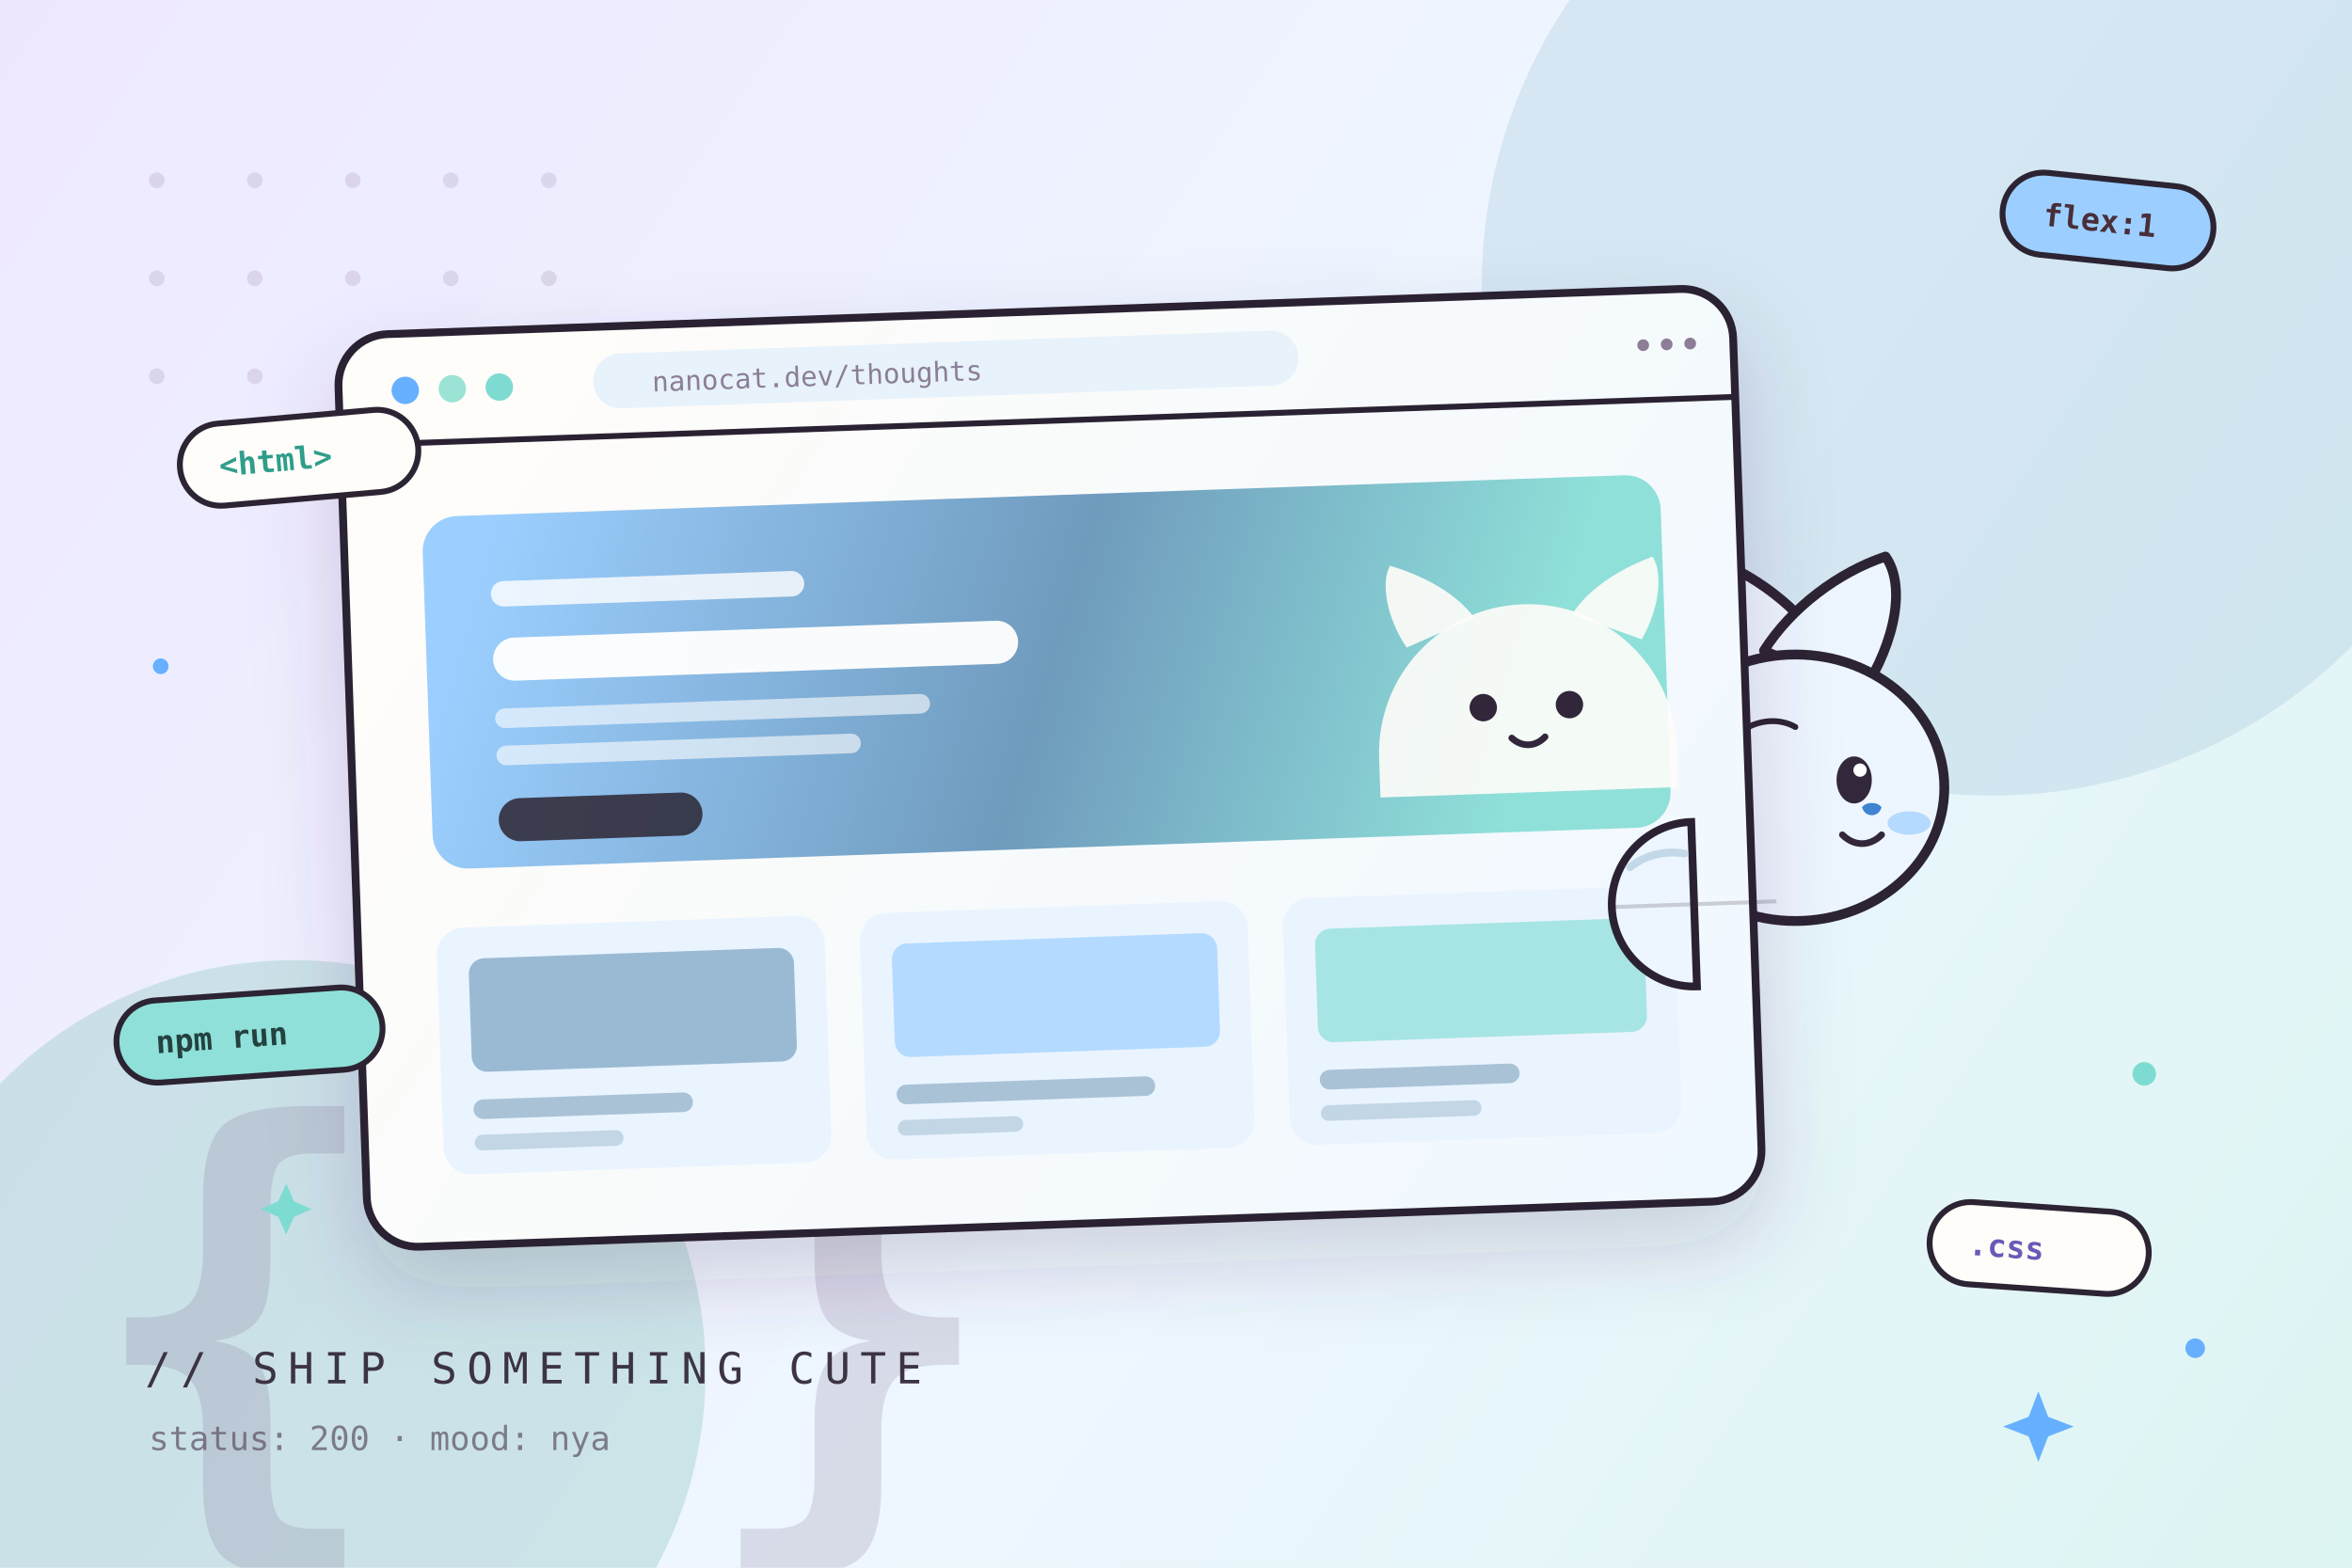
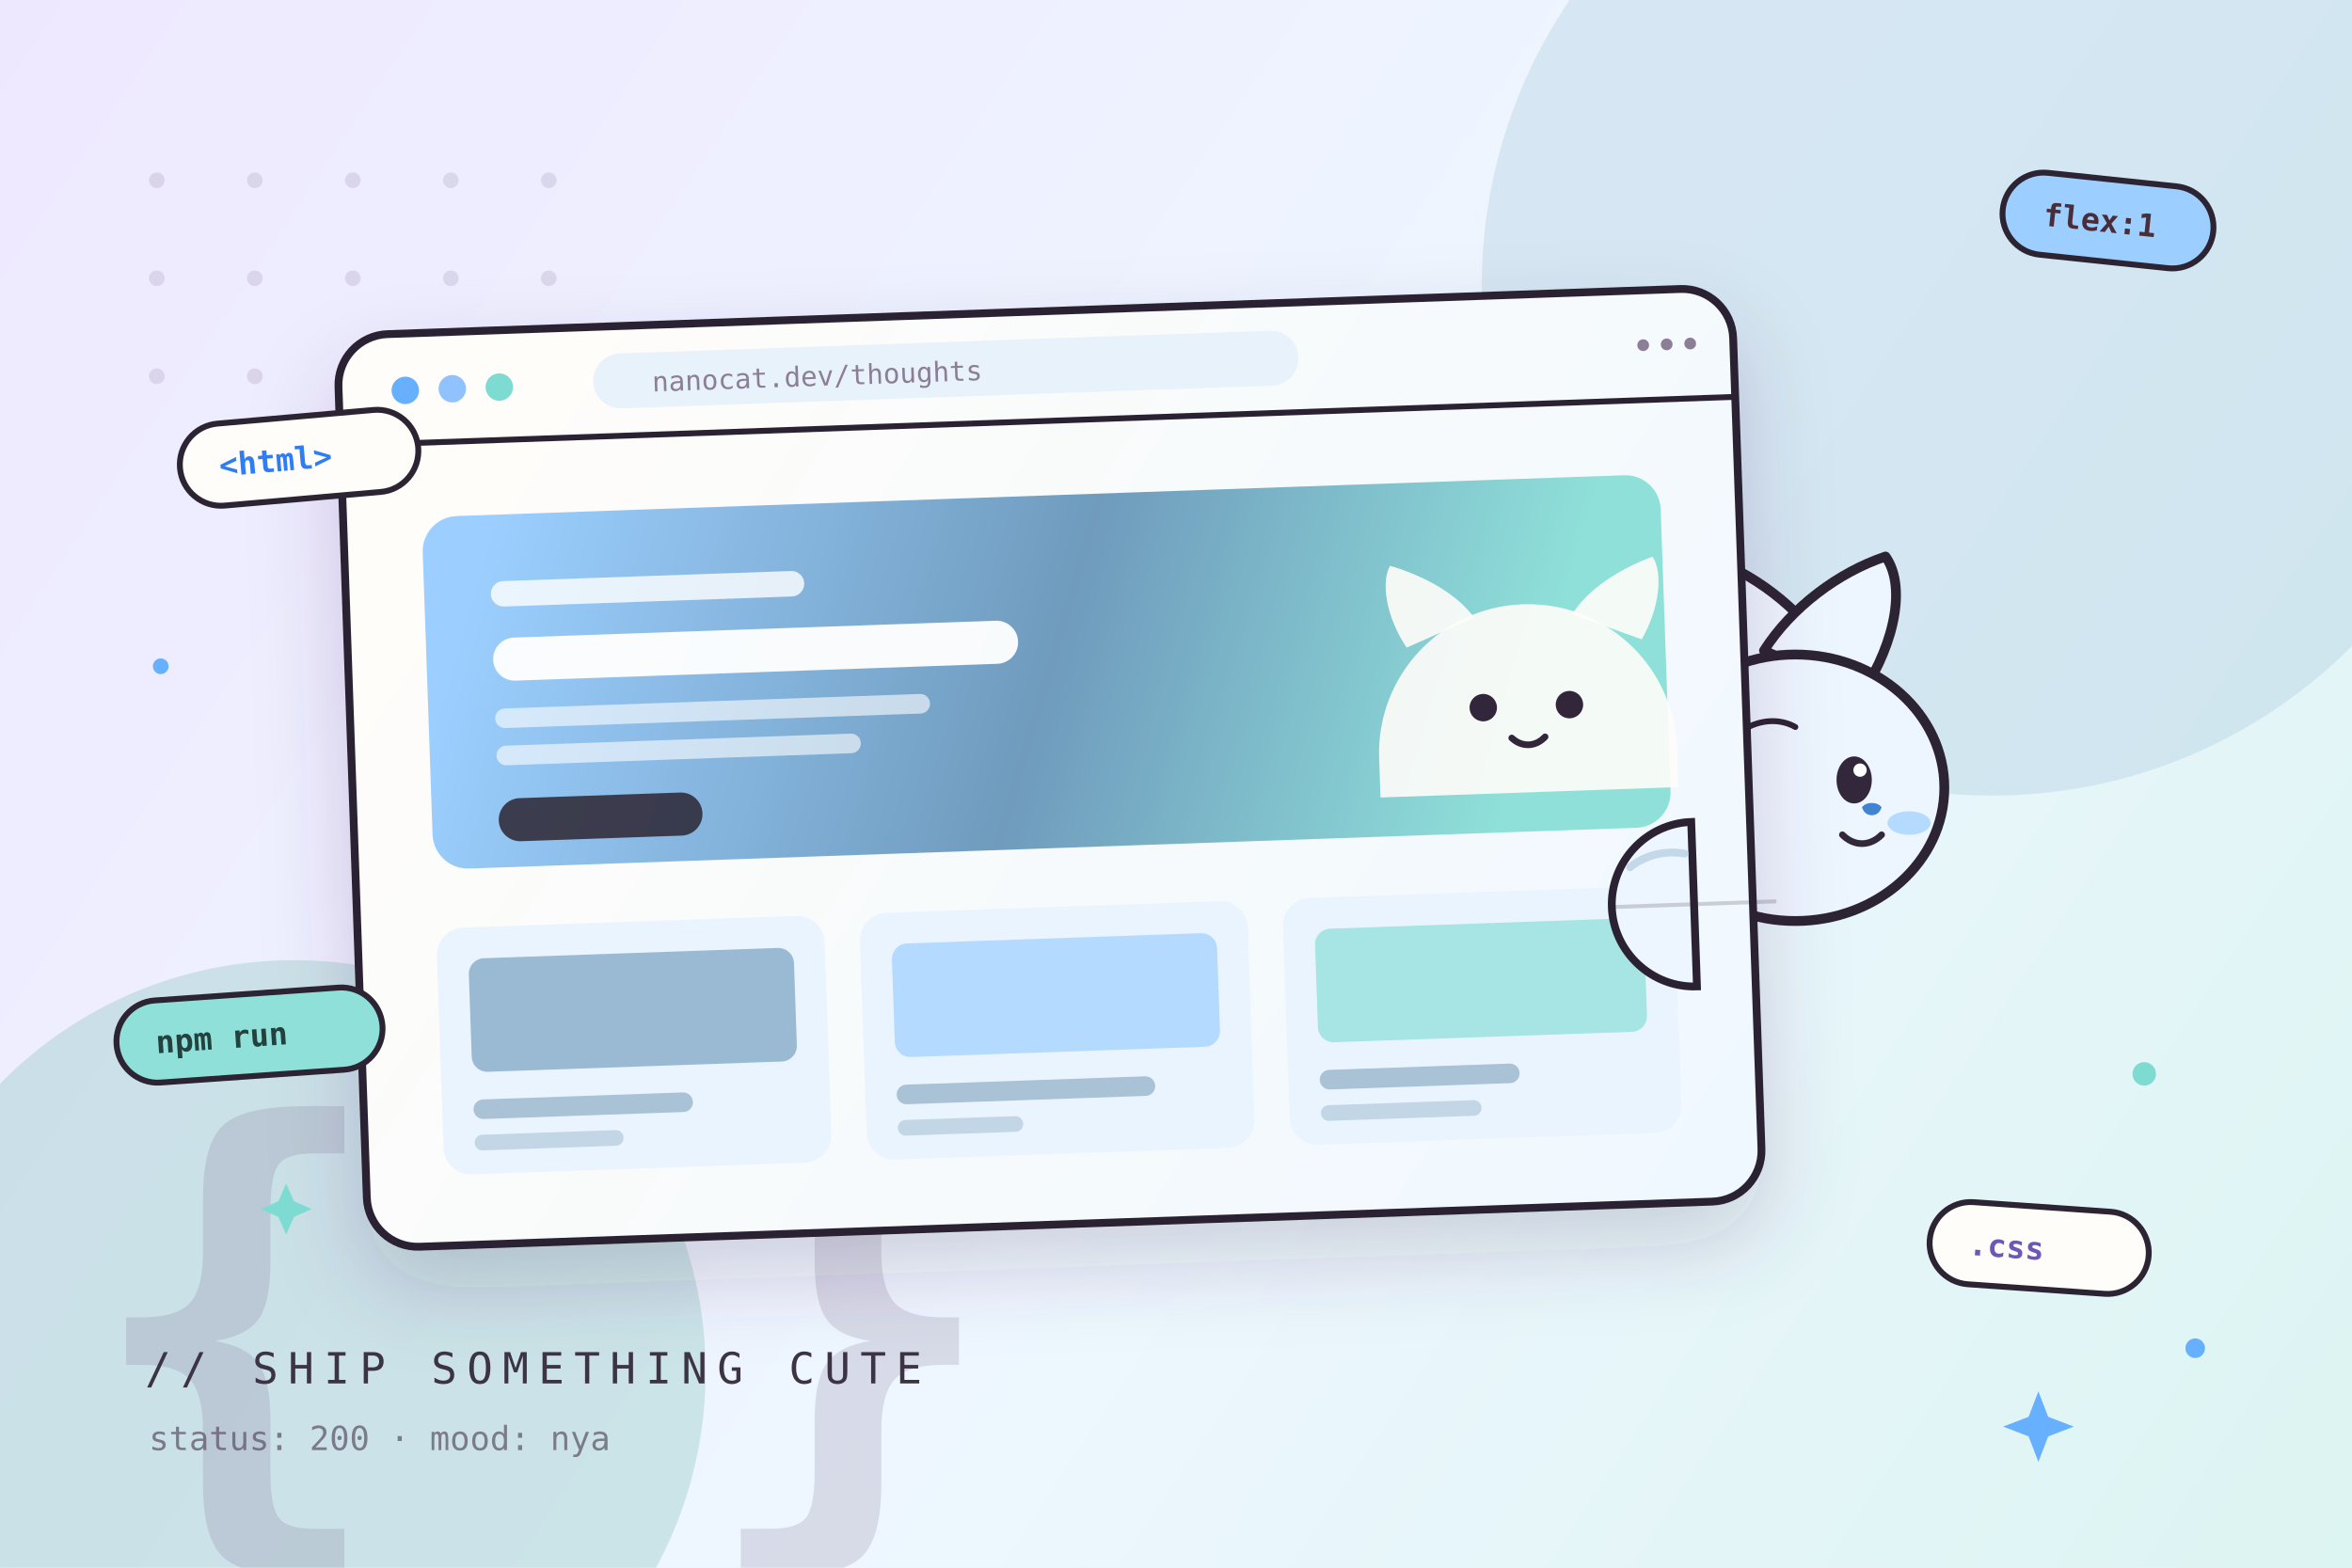
<svg xmlns="http://www.w3.org/2000/svg" viewBox="0 0 1200 800" width="1200" height="800" preserveAspectRatio="xMidYMid slice">
  <defs>
    <linearGradient id="fb3-bg" x1="0" y1="0" x2="1200" y2="800" gradientUnits="userSpaceOnUse">
      <stop offset="0" stop-color="#eee8ff" />
      <stop offset=".55" stop-color="#eef7ff" />
      <stop offset="1" stop-color="#dcf4f2" />
    </linearGradient>
    <linearGradient id="fb3-hero" x1="250" y1="270" x2="760" y2="440" gradientUnits="userSpaceOnUse">
      <stop offset="0" stop-color="#9ccfff" />
      <stop offset=".55" stop-color="#6f9bbd" />
      <stop offset="1" stop-color="#8fe0d9" />
    </linearGradient>
    <linearGradient id="fb3-card" x1="220" y1="180" x2="860" y2="620" gradientUnits="userSpaceOnUse">
      <stop offset="0" stop-color="#fffdf9" />
      <stop offset="1" stop-color="#f0f8ff" />
    </linearGradient>
    <filter id="fb3-shadow" x="-20%" y="-20%" width="140%" height="150%">
      <feDropShadow dx="0" dy="20" stdDeviation="22" flood-color="#443556" flood-opacity=".18" />
    </filter>
  </defs>
  <rect width="1200" height="800" fill="url(#fb3-bg)" />
  <circle cx="1016" cy="146" r="260" fill="#b7d3e5" opacity=".45" />
  <circle cx="150" cy="700" r="210" fill="#93c9c2" opacity=".38" />
  <g fill="#7f6d91" opacity=".18">
    <circle cx="80" cy="92" r="4" />
    <circle cx="130" cy="92" r="4" />
    <circle cx="180" cy="92" r="4" />
    <circle cx="230" cy="92" r="4" />
    <circle cx="280" cy="92" r="4" />
    <circle cx="80" cy="142" r="4" />
    <circle cx="130" cy="142" r="4" />
    <circle cx="180" cy="142" r="4" />
    <circle cx="230" cy="142" r="4" />
    <circle cx="280" cy="142" r="4" />
    <circle cx="80" cy="192" r="4" />
    <circle cx="130" cy="192" r="4" />
    <circle cx="180" cy="192" r="4" />
    <circle cx="230" cy="192" r="4" />
    <circle cx="280" cy="192" r="4" />
  </g>
  <text x="42" y="762" fill="#7e6b8c" opacity=".2" font-family="ui-monospace, SFMono-Regular, Consolas, monospace" font-size="260" font-weight="700">{ }</text>
  <g transform="translate(916 402)">
    <path d="M-34-48C-52-76-56-104-46-118c24 8 48 26 62 48z" fill="#edf6ff" stroke="#2c2433" stroke-width="5" stroke-linejoin="round" />
    <path d="M34-48c18-28 22-56 12-70-24 8-48 26-62 48z" fill="#edf6ff" stroke="#2c2433" stroke-width="5" stroke-linejoin="round" />
    <ellipse cx="0" cy="0" rx="76" ry="68" fill="#edf6ff" stroke="#2c2433" stroke-width="5" />
    <ellipse cx="30" cy="-4" rx="9" ry="12" fill="#33283b" />
    <circle cx="33" cy="-9" r="3.4" fill="#fff" />
    <path d="M24 24c6 6 14 6 20 0" fill="none" stroke="#33283b" stroke-width="3.4" stroke-linecap="round" />
    <path d="M34 10c2-3 8-3 10 0-1 3-3 4-5 4s-4-1-5-4z" fill="#3f83d1" />
    <ellipse cx="58" cy="18" rx="11" ry="6" fill="#86c3ff" opacity=".55" />
    <path d="M-24-31c8-4 17-4 24 0" fill="none" stroke="#2c2433" stroke-width="3" stroke-linecap="round" />
  </g>
  <g transform="rotate(-2 560 400)" filter="url(#fb3-shadow)">
    <rect x="180" y="158" width="712" height="466" rx="26" fill="url(#fb3-card)" stroke="#2c2433" stroke-width="4" />
    <path d="M180 214h712" stroke="#2c2433" stroke-width="3" />
    <g transform="translate(214 187)">
      <circle cx="0" cy="0" r="7" fill="#66b0ff" />
-       <circle cx="24" cy="0" r="7" fill="#9be3d4" />
+       <circle cx="24" cy="0" r="7" fill="#8fc2ff" />
      <circle cx="48" cy="0" r="7" fill="#7edbd1" />
    </g>
    <rect x="310" y="172" width="360" height="28" rx="14" fill="#e7f2fb" />
    <text x="340" y="192" fill="#8c7e97" font-family="ui-monospace, SFMono-Regular, Consolas, monospace" font-size="14">nanocat.dev/thoughts</text>
    <circle cx="846" cy="186" r="3" fill="#8c7e97" />
    <circle cx="858" cy="186" r="3" fill="#8c7e97" />
    <circle cx="870" cy="186" r="3" fill="#8c7e97" />
    <rect x="220" y="252" width="632" height="180" rx="18" fill="url(#fb3-hero)" />
    <rect x="254" y="286" width="160" height="13" rx="6.5" fill="#fff" opacity=".8" />
    <rect x="254" y="315" width="268" height="22" rx="11" fill="#fff" opacity=".95" />
    <rect x="254" y="351" width="222" height="10" rx="5" fill="#fff" opacity=".6" />
    <rect x="254" y="370" width="186" height="10" rx="5" fill="#fff" opacity=".6" />
    <rect x="254" y="397" width="104" height="22" rx="11" fill="#2c2433" opacity=".85" />
    <g transform="translate(704 316)">
      <path d="M0 76C0 34 34 0 76 0s76 34 76 76v20H0z" fill="#fffdf9" opacity=".9" />
      <path d="M16 20C6 4 4-14 9-22c18 6 34 16 42 28z" fill="#fffdf9" opacity=".9" />
      <path d="M136 20c10-16 12-34 7-42-18 6-34 16-42 28z" fill="#fffdf9" opacity=".9" />
      <circle cx="54" cy="52" r="7" fill="#33283b" />
      <circle cx="98" cy="52" r="7" fill="#33283b" />
      <path d="M68 68c5 5 12 5 17 0" fill="none" stroke="#33283b" stroke-width="3.4" stroke-linecap="round" />
    </g>
    <g transform="translate(220 462)">
      <rect width="198" height="126" rx="14" fill="#eaf4ff" />
      <rect x="16" y="16" width="166" height="58" rx="8" fill="#6f9bbd" opacity=".65" />
      <rect x="16" y="88" width="112" height="10" rx="5" fill="#a9c2d6" />
      <rect x="16" y="106" width="76" height="8" rx="4" fill="#c3d6e6" />
    </g>
    <g transform="translate(436 462)">
      <rect width="198" height="126" rx="14" fill="#eaf4ff" />
      <rect x="16" y="16" width="166" height="58" rx="8" fill="#9ccfff" opacity=".7" />
      <rect x="16" y="88" width="132" height="10" rx="5" fill="#a9c2d6" />
      <rect x="16" y="106" width="64" height="8" rx="4" fill="#c3d6e6" />
    </g>
    <g transform="translate(652 462)">
      <rect width="200" height="126" rx="14" fill="#eaf4ff" />
      <rect x="16" y="16" width="168" height="58" rx="8" fill="#8fe0d9" opacity=".75" />
      <rect x="16" y="88" width="102" height="10" rx="5" fill="#a9c2d6" />
      <rect x="16" y="106" width="82" height="8" rx="4" fill="#c3d6e6" />
    </g>
    <g transform="translate(820 430)">
      <path d="M0 42c0-23 19-42 42-42v84c-23 0-42-19-42-42z" fill="#edf6ff" stroke="#2c2433" stroke-width="4" />
      <path d="M0 42h84" stroke="#2c2433" stroke-width="2" opacity=".2" />
      <path d="M10 22c8-6 18-8 28-6" fill="none" stroke="#c3d8e8" stroke-width="4" stroke-linecap="round" />
    </g>
  </g>
  <g font-family="ui-monospace, SFMono-Regular, Consolas, monospace" font-size="16" font-weight="600">
    <g transform="translate(90 218) rotate(-5)">
      <rect width="122" height="42" rx="21" fill="#fffdf9" stroke="#2c2433" stroke-width="3" />
-       <text x="20" y="27" fill="#2f9e8a">&lt;html&gt;</text>
+       <text x="20" y="27" fill="#2f7df6">&lt;html&gt;</text>
    </g>
    <g transform="translate(986 612) rotate(4)">
      <rect width="112" height="42" rx="21" fill="#fffdf9" stroke="#2c2433" stroke-width="3" />
      <text x="20" y="27" fill="#6d58b7">.css</text>
    </g>
    <g transform="translate(1024 86) rotate(6)">
      <rect width="108" height="42" rx="21" fill="#9ccfff" stroke="#2c2433" stroke-width="3" />
      <text x="21" y="27" fill="#492e3a">flex:1</text>
    </g>
    <g transform="translate(58 512) rotate(-4)">
      <rect width="136" height="42" rx="21" fill="#8fe0d9" stroke="#2c2433" stroke-width="3" />
      <text x="20" y="27" fill="#23413e">npm run</text>
    </g>
  </g>
  <g fill="#66b0ff">
    <path d="m1040 710 5 13 13 5-13 5-5 13-5-13-13-5 13-5z" />
    <circle cx="1120" cy="688" r="5" />
    <circle cx="82" cy="340" r="4" />
  </g>
  <g fill="#7edbd1">
    <circle cx="1094" cy="548" r="6" />
    <path d="m146 604 4 9 9 4-9 4-4 9-4-9-9-4 9-4z" />
  </g>
  <g font-family="ui-monospace, SFMono-Regular, Consolas, monospace">
    <text x="74" y="706" fill="#3c3344" font-size="22" letter-spacing="5">// SHIP SOMETHING CUTE</text>
    <text x="76" y="740" fill="#5a4f62" font-size="17" opacity=".7">status: 200 · mood: nya</text>
  </g>
</svg>
